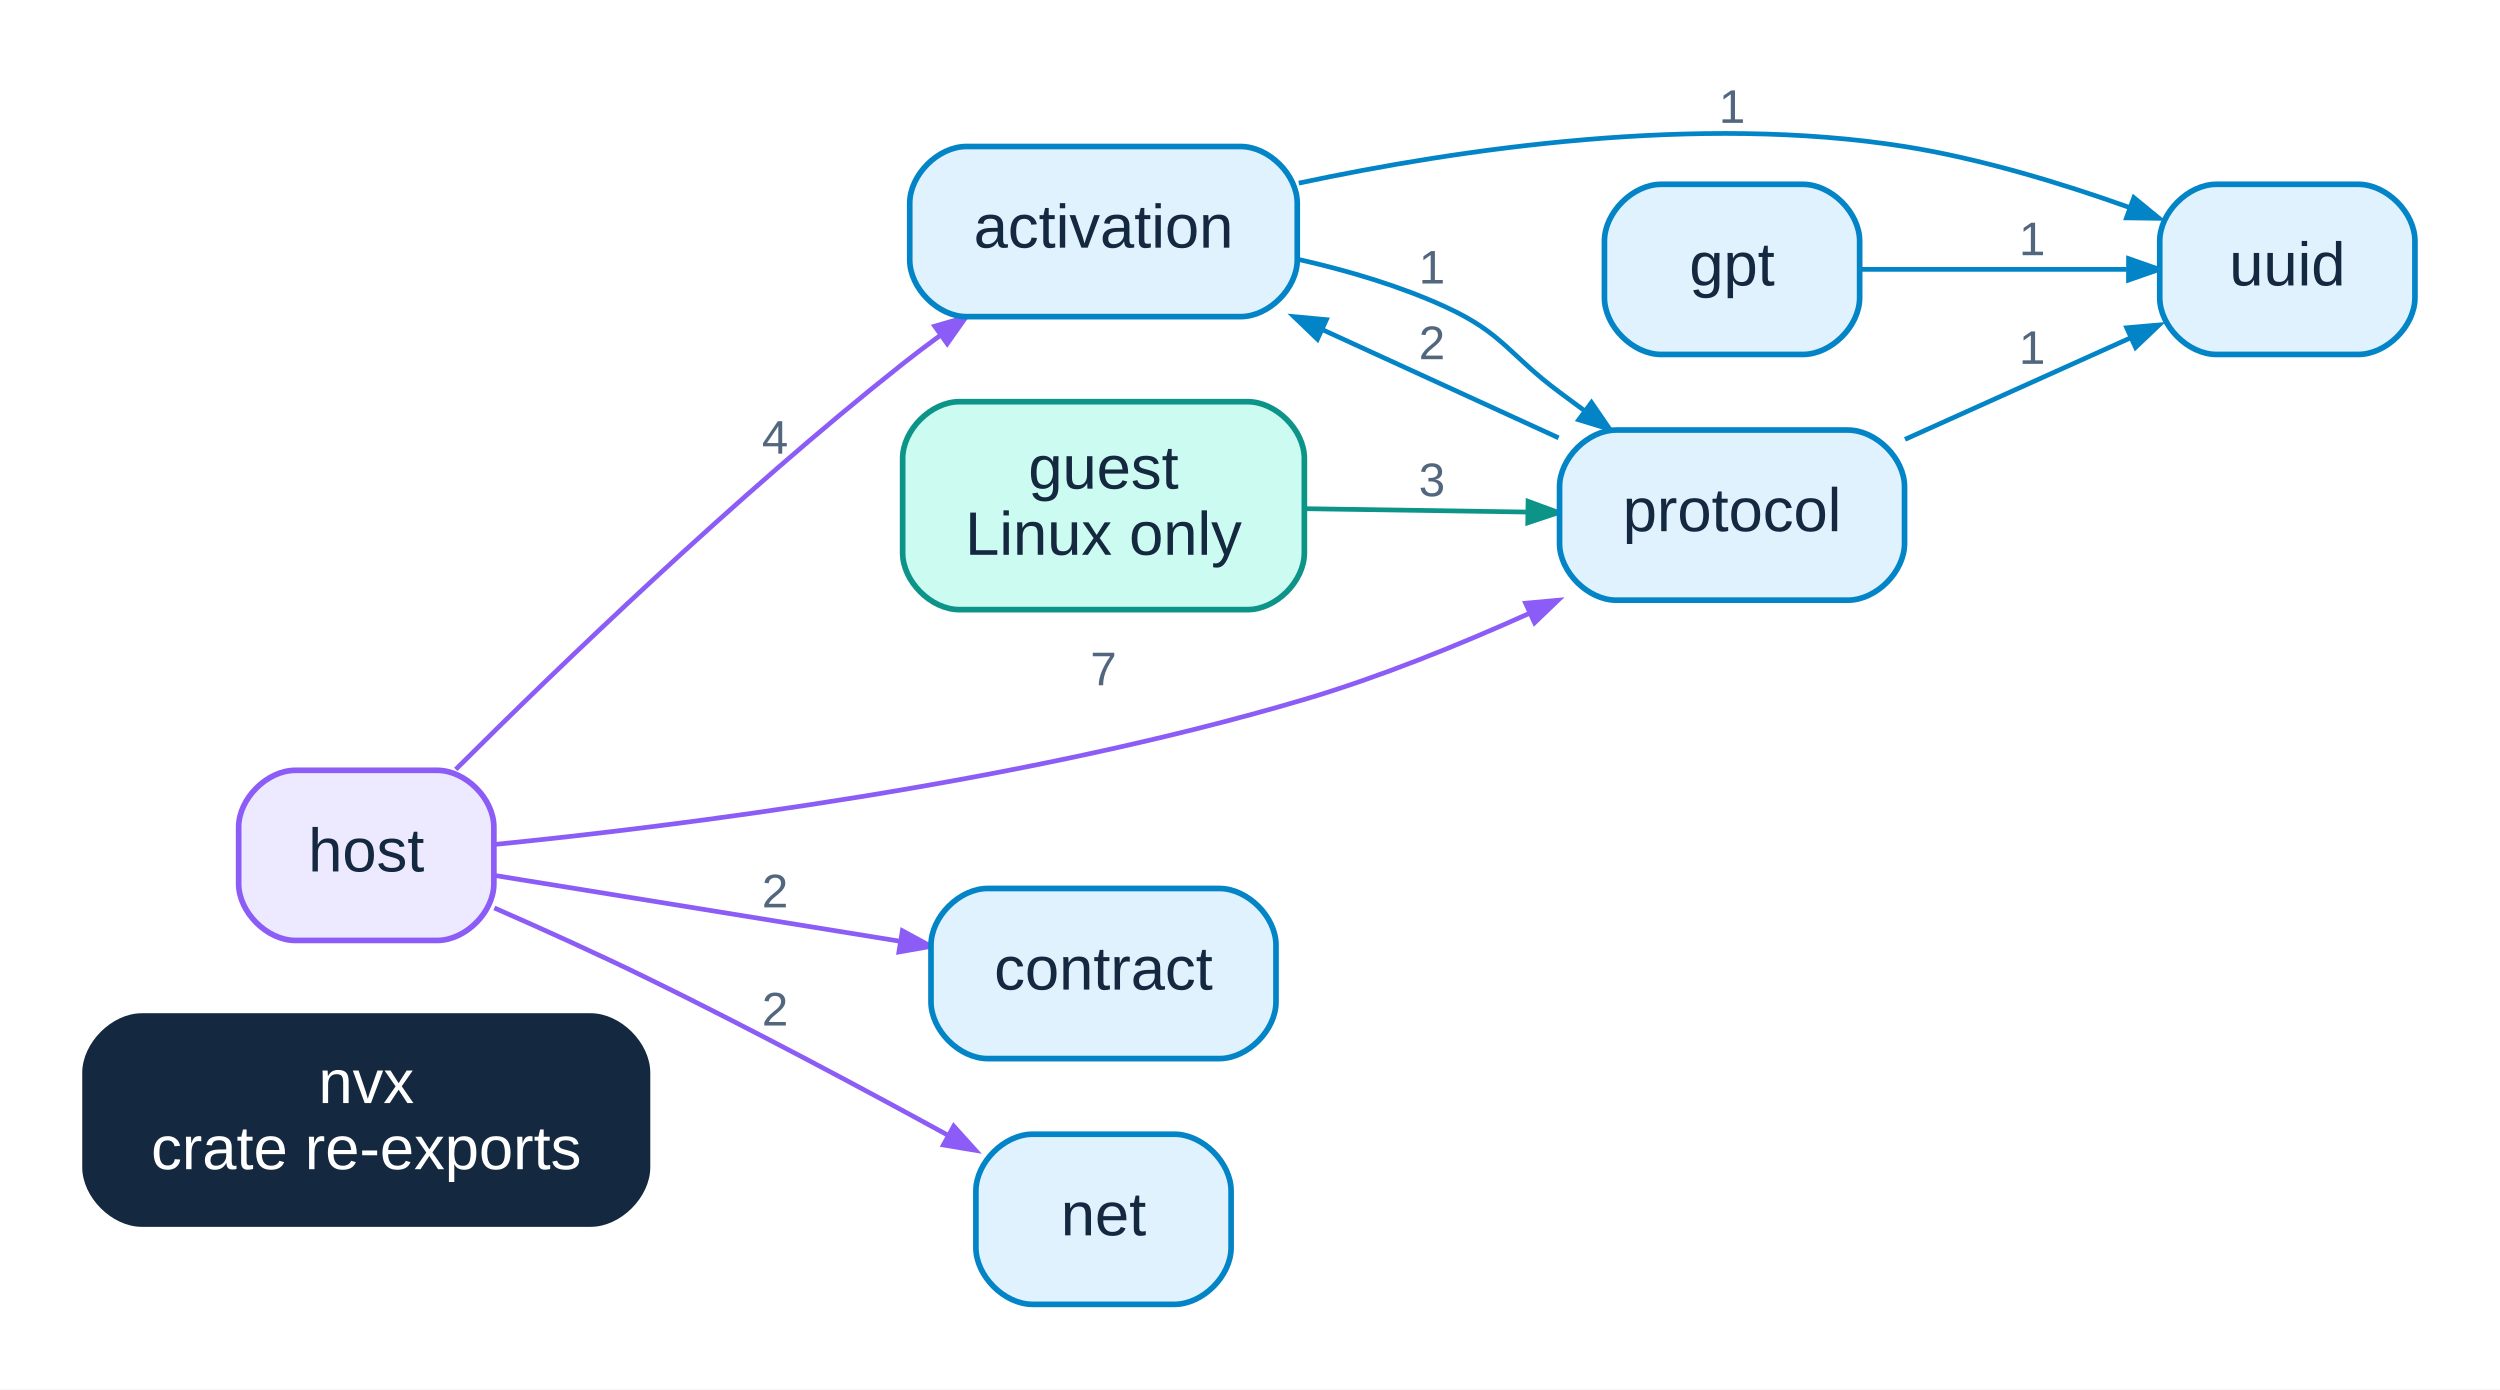
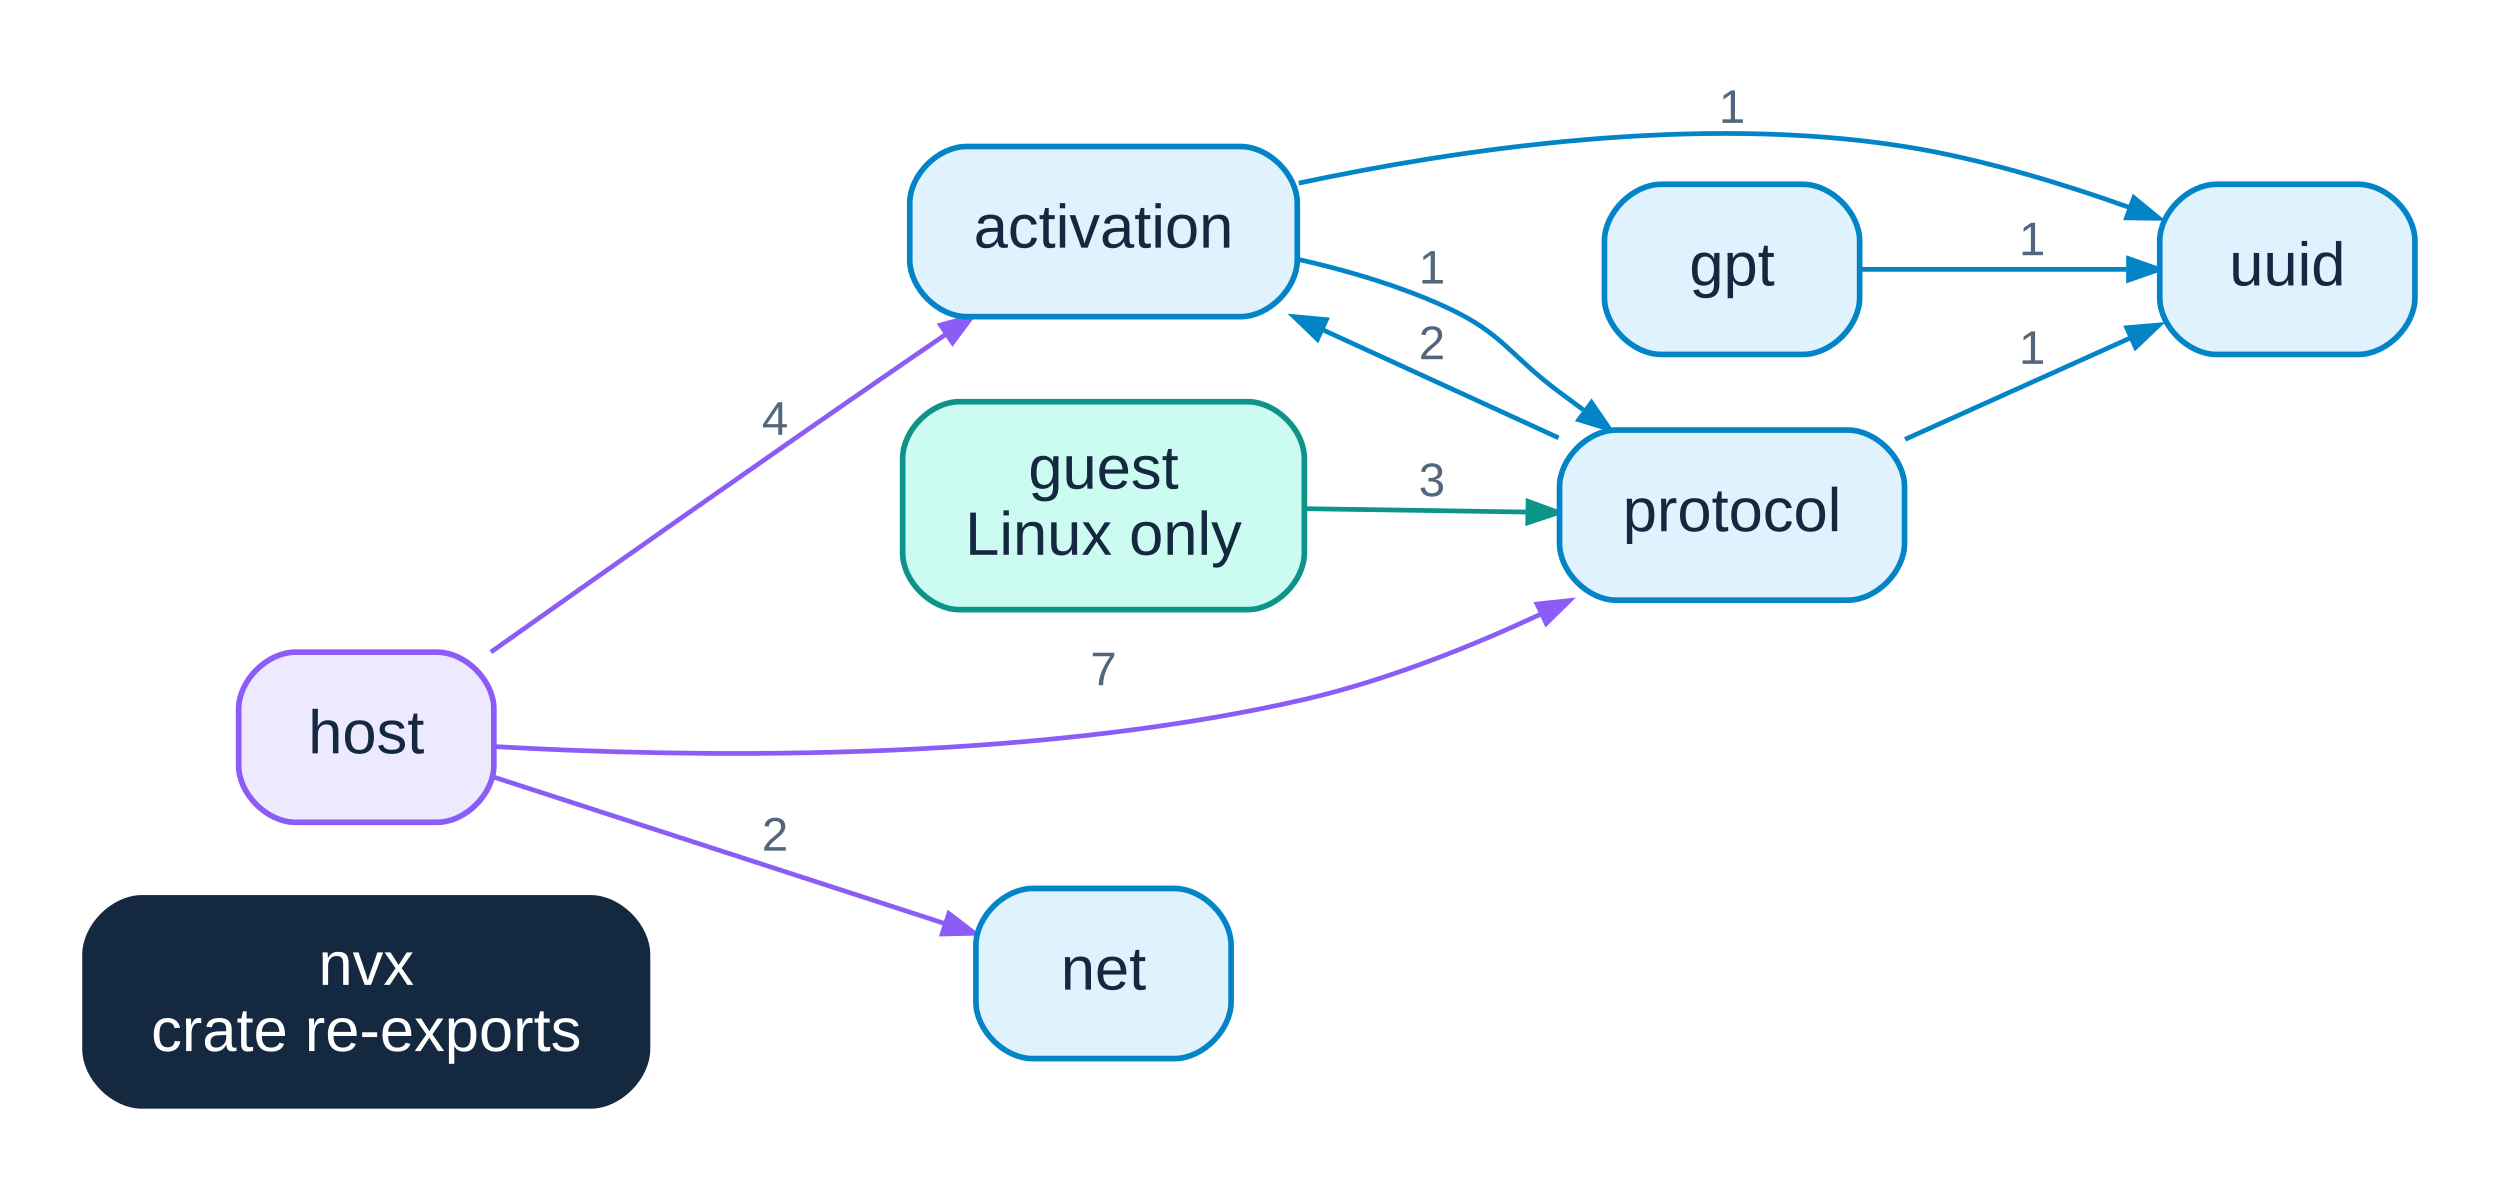
- <svg xmlns="http://www.w3.org/2000/svg" xmlns:xlink="http://www.w3.org/1999/xlink" width="529pt" height="294pt" viewBox="0.00 0.00 529.00 294.00">
-   <g id="graph0" class="graph" transform="scale(1 1) rotate(0) translate(18 276)">
-     <polygon fill="white" stroke="transparent" points="-18,18 -18,-276 511,-276 511,18 -18,18" />
+ <svg xmlns="http://www.w3.org/2000/svg" xmlns:xlink="http://www.w3.org/1999/xlink" width="529pt" height="252pt" viewBox="0.00 0.00 529.00 252.00">
+   <g id="graph0" class="graph" transform="scale(1 1) rotate(0) translate(18 234)">
+     <polygon fill="white" stroke="transparent" points="-18,18 -18,-234 511,-234 511,18 -18,18" />
    <g id="edge1" class="edge">
      <g id="a_edge1">
        <a xlink:title="nvx::activation uses nvx::protocol: 1 pair of modules">
-           <path fill="none" stroke="#0284c7" d="M256.82,-221.09C267.26,-218.73 278.3,-215.47 288,-211 300.11,-205.42 301.29,-200.94 312,-193 313.72,-191.73 315.49,-190.42 317.27,-189.1" />
-           <polygon fill="#0284c7" stroke="#0284c7" points="318.76,-190.83 322.65,-185.15 316.06,-187.17 318.76,-190.83" />
+           <path fill="none" stroke="#0284c7" d="M256.82,-179.09C267.26,-176.73 278.3,-173.47 288,-169 300.11,-163.42 301.29,-158.94 312,-151 313.72,-149.73 315.49,-148.42 317.27,-147.1" />
+           <polygon fill="#0284c7" stroke="#0284c7" points="318.76,-148.83 322.65,-143.15 316.06,-145.17 318.76,-148.83" />
        </a>
      </g>
-       <text text-anchor="middle" x="285" y="-216" font-family="Liberation Sans,Arial,Helvetica,sans-serif" font-size="10.00" fill="#52677d">1</text>
+       <text text-anchor="middle" x="285" y="-174" font-family="Liberation Sans,Arial,Helvetica,sans-serif" font-size="10.00" fill="#52677d">1</text>
    </g>
    <g id="edge2" class="edge">
      <g id="a_edge2">
        <a xlink:title="nvx::activation uses nvx::uuid: 1 pair of modules">
-           <path fill="none" stroke="#0284c7" d="M256.82,-237.25C291.06,-244.54 341.41,-251.91 385,-245 401.01,-242.46 418.18,-237.24 432.49,-232.13" />
-           <polygon fill="#0284c7" stroke="#0284c7" points="433.52,-234.18 438.85,-229.81 431.96,-229.9 433.52,-234.18" />
+           <path fill="none" stroke="#0284c7" d="M256.82,-195.25C291.06,-202.54 341.41,-209.91 385,-203 401.01,-200.46 418.18,-195.24 432.49,-190.13" />
+           <polygon fill="#0284c7" stroke="#0284c7" points="433.52,-192.18 438.85,-187.81 431.96,-187.9 433.52,-192.18" />
        </a>
      </g>
-       <text text-anchor="middle" x="348.5" y="-250" font-family="Liberation Sans,Arial,Helvetica,sans-serif" font-size="10.00" fill="#52677d">1</text>
+       <text text-anchor="middle" x="348.5" y="-208" font-family="Liberation Sans,Arial,Helvetica,sans-serif" font-size="10.00" fill="#52677d">1</text>
    </g>
    <g id="edge3" class="edge">
      <g id="a_edge3">
        <a xlink:title="nvx::gpt uses nvx::uuid: 1 pair of modules">
-           <path fill="none" stroke="#0284c7" d="M375.71,-219C392.4,-219 414.15,-219 432.01,-219" />
-           <polygon fill="#0284c7" stroke="#0284c7" points="432.4,-221.28 438.89,-219 432.39,-216.73 432.4,-221.28" />
+           <path fill="none" stroke="#0284c7" d="M375.71,-177C392.4,-177 414.15,-177 432.01,-177" />
+           <polygon fill="#0284c7" stroke="#0284c7" points="432.4,-179.28 438.89,-177 432.39,-174.73 432.4,-179.28" />
        </a>
      </g>
-       <text text-anchor="middle" x="412" y="-222" font-family="Liberation Sans,Arial,Helvetica,sans-serif" font-size="10.00" fill="#52677d">1</text>
+       <text text-anchor="middle" x="412" y="-180" font-family="Liberation Sans,Arial,Helvetica,sans-serif" font-size="10.00" fill="#52677d">1</text>
    </g>
    <g id="edge4" class="edge">
      <g id="a_edge4">
        <a xlink:title="nvx::guest uses nvx::protocol: 3 pairs of modules">
-           <path fill="none" stroke="#0d9488" d="M258.31,-168.36C273.24,-168.13 290.08,-167.88 305.07,-167.65" />
-           <polygon fill="#0d9488" stroke="#0d9488" points="305.34,-169.92 311.81,-167.54 305.27,-165.37 305.34,-169.92" />
+           <path fill="none" stroke="#0d9488" d="M258.31,-126.36C273.24,-126.13 290.08,-125.88 305.07,-125.65" />
+           <polygon fill="#0d9488" stroke="#0d9488" points="305.34,-127.92 311.81,-125.54 305.27,-123.37 305.34,-127.92" />
        </a>
      </g>
-       <text text-anchor="middle" x="285" y="-171" font-family="Liberation Sans,Arial,Helvetica,sans-serif" font-size="10.00" fill="#52677d">3</text>
+       <text text-anchor="middle" x="285" y="-129" font-family="Liberation Sans,Arial,Helvetica,sans-serif" font-size="10.00" fill="#52677d">3</text>
    </g>
    <g id="edge5" class="edge">
      <g id="a_edge5">
        <a xlink:title="nvx::host uses nvx::activation: 4 pairs of modules">
-           <path fill="none" stroke="#8b5cf6" d="M78.44,-113.2C100.02,-134.71 137.76,-171.09 173,-199 175.51,-200.99 178.15,-202.98 180.84,-204.94" />
-           <polygon fill="#8b5cf6" stroke="#8b5cf6" points="179.79,-206.98 186.4,-208.9 182.43,-203.27 179.79,-206.98" />
+           <path fill="none" stroke="#8b5cf6" d="M85.87,-96.02C108.61,-112.12 142.92,-136.3 173,-157 175.95,-159.03 179.03,-161.14 182.12,-163.24" />
+           <polygon fill="#8b5cf6" stroke="#8b5cf6" points="181.01,-165.23 187.66,-167 183.56,-161.47 181.01,-165.23" />
        </a>
      </g>
-       <text text-anchor="middle" x="146" y="-180" font-family="Liberation Sans,Arial,Helvetica,sans-serif" font-size="10.00" fill="#52677d">4</text>
+       <text text-anchor="middle" x="146" y="-142" font-family="Liberation Sans,Arial,Helvetica,sans-serif" font-size="10.00" fill="#52677d">4</text>
    </g>
    <g id="edge6" class="edge">
      <g id="a_edge6">
-         <a xlink:title="nvx::host uses nvx::contract: 2 pairs of modules">
-           <path fill="none" stroke="#8b5cf6" d="M86.62,-90.76C110.14,-86.94 145.11,-81.26 172.55,-76.81" />
-           <polygon fill="#8b5cf6" stroke="#8b5cf6" points="172.94,-79.05 178.99,-75.76 172.21,-74.56 172.94,-79.05" />
+         <a xlink:title="nvx::host uses nvx::net: 2 pairs of modules">
+           <path fill="none" stroke="#8b5cf6" d="M86.62,-69.52C112.95,-60.97 153.64,-47.76 182.03,-38.54" />
+           <polygon fill="#8b5cf6" stroke="#8b5cf6" points="182.77,-40.69 188.25,-36.52 181.36,-36.37 182.77,-40.69" />
        </a>
      </g>
-       <text text-anchor="middle" x="146" y="-84" font-family="Liberation Sans,Arial,Helvetica,sans-serif" font-size="10.00" fill="#52677d">2</text>
+       <text text-anchor="middle" x="146" y="-54" font-family="Liberation Sans,Arial,Helvetica,sans-serif" font-size="10.00" fill="#52677d">2</text>
    </g>
    <g id="edge7" class="edge">
      <g id="a_edge7">
-         <a xlink:title="nvx::host uses nvx::net: 2 pairs of modules">
-           <path fill="none" stroke="#8b5cf6" d="M86.6,-83.88C96.79,-79.42 108.51,-74.12 119,-69 140.39,-58.55 164,-45.95 182.39,-35.89" />
-           <polygon fill="#8b5cf6" stroke="#8b5cf6" points="183.81,-37.71 188.42,-32.59 181.62,-33.72 183.81,-37.71" />
+         <a xlink:title="nvx::host uses nvx::protocol: 7 pairs of modules">
+           <path fill="none" stroke="#8b5cf6" d="M86.79,-76.02C125.02,-73.83 197.96,-72.21 258,-86 275.06,-89.92 292.93,-97.02 308.17,-104.11" />
+           <polygon fill="#8b5cf6" stroke="#8b5cf6" points="307.24,-106.19 314.09,-106.92 309.19,-102.07 307.24,-106.19" />
        </a>
      </g>
-       <text text-anchor="middle" x="146" y="-59" font-family="Liberation Sans,Arial,Helvetica,sans-serif" font-size="10.00" fill="#52677d">2</text>
+       <text text-anchor="middle" x="215.5" y="-89" font-family="Liberation Sans,Arial,Helvetica,sans-serif" font-size="10.00" fill="#52677d">7</text>
    </g>
    <g id="edge8" class="edge">
      <g id="a_edge8">
-         <a xlink:title="nvx::host uses nvx::protocol: 7 pairs of modules">
-           <path fill="none" stroke="#8b5cf6" d="M86.52,-97.3C124.74,-101.12 198.01,-110.21 258,-128 273.93,-132.72 290.77,-139.54 305.5,-146.17" />
-           <polygon fill="#8b5cf6" stroke="#8b5cf6" points="304.82,-148.36 311.68,-148.99 306.71,-144.22 304.82,-148.36" />
+         <a xlink:title="nvx::protocol uses nvx::activation: 2 pairs of modules">
+           <path fill="none" stroke="#0284c7" d="M311.8,-141.35C296.36,-148.42 278.11,-156.78 261.74,-164.28" />
+           <polygon fill="#0284c7" stroke="#0284c7" points="260.77,-162.22 255.8,-167 262.66,-166.36 260.77,-162.22" />
        </a>
      </g>
-       <text text-anchor="middle" x="215.5" y="-131" font-family="Liberation Sans,Arial,Helvetica,sans-serif" font-size="10.00" fill="#52677d">7</text>
+       <text text-anchor="middle" x="285" y="-158" font-family="Liberation Sans,Arial,Helvetica,sans-serif" font-size="10.00" fill="#52677d">2</text>
    </g>
    <g id="edge9" class="edge">
      <g id="a_edge9">
-         <a xlink:title="nvx::protocol uses nvx::activation: 2 pairs of modules">
-           <path fill="none" stroke="#0284c7" d="M311.8,-183.35C296.36,-190.42 278.11,-198.78 261.74,-206.28" />
-           <polygon fill="#0284c7" stroke="#0284c7" points="260.77,-204.22 255.8,-209 262.66,-208.36 260.77,-204.22" />
+         <a xlink:title="nvx::protocol uses nvx::uuid: 1 pair of modules">
+           <path fill="none" stroke="#0284c7" d="M385.1,-141.03C400.29,-147.87 417.9,-155.79 432.71,-162.46" />
+           <polygon fill="#0284c7" stroke="#0284c7" points="432.01,-164.64 438.87,-165.24 433.88,-160.49 432.01,-164.64" />
        </a>
      </g>
-       <text text-anchor="middle" x="285" y="-200" font-family="Liberation Sans,Arial,Helvetica,sans-serif" font-size="10.00" fill="#52677d">2</text>
-     </g>
-     <g id="edge10" class="edge">
-       <g id="a_edge10">
-         <a xlink:title="nvx::protocol uses nvx::uuid: 1 pair of modules">
-           <path fill="none" stroke="#0284c7" d="M385.1,-183.03C400.29,-189.87 417.9,-197.79 432.71,-204.46" />
-           <polygon fill="#0284c7" stroke="#0284c7" points="432.01,-206.64 438.87,-207.24 433.88,-202.49 432.01,-206.64" />
-         </a>
-       </g>
-       <text text-anchor="middle" x="412" y="-199" font-family="Liberation Sans,Arial,Helvetica,sans-serif" font-size="10.00" fill="#52677d">1</text>
+       <text text-anchor="middle" x="412" y="-157" font-family="Liberation Sans,Arial,Helvetica,sans-serif" font-size="10.00" fill="#52677d">1</text>
    </g>
    <g id="node1" class="node">
      <g id="a_node1">
        <a xlink:title="nvx (crate)">
-           <path fill="#14283f" stroke="#14283f" stroke-width="1.2" d="M107,-61C107,-61 12,-61 12,-61 6,-61 0,-55 0,-49 0,-49 0,-29 0,-29 0,-23 6,-17 12,-17 12,-17 107,-17 107,-17 113,-17 119,-23 119,-29 119,-29 119,-49 119,-49 119,-55 113,-61 107,-61" />
-           <text text-anchor="middle" x="59.5" y="-42.6" font-family="Liberation Sans,Arial,Helvetica,sans-serif" font-size="13.00" fill="#ffffff">nvx</text>
-           <text text-anchor="middle" x="59.5" y="-28.6" font-family="Liberation Sans,Arial,Helvetica,sans-serif" font-size="13.00" fill="#ffffff">crate re-exports</text>
+           <path fill="#14283f" stroke="#14283f" stroke-width="1.2" d="M107,-44C107,-44 12,-44 12,-44 6,-44 0,-38 0,-32 0,-32 0,-12 0,-12 0,-6 6,0 12,0 12,0 107,0 107,0 113,0 119,-6 119,-12 119,-12 119,-32 119,-32 119,-38 113,-44 107,-44" />
+           <text text-anchor="middle" x="59.5" y="-25.6" font-family="Liberation Sans,Arial,Helvetica,sans-serif" font-size="13.00" fill="#ffffff">nvx</text>
+           <text text-anchor="middle" x="59.5" y="-11.6" font-family="Liberation Sans,Arial,Helvetica,sans-serif" font-size="13.00" fill="#ffffff">crate re-exports</text>
        </a>
      </g>
    </g>
    <g id="node2" class="node">
      <g id="a_node2">
        <a xlink:title="nvx::activation (pub)">
-           <path fill="#e0f2fe" stroke="#0284c7" stroke-width="1.2" d="M244.5,-245C244.5,-245 186.5,-245 186.5,-245 180.5,-245 174.5,-239 174.5,-233 174.5,-233 174.5,-221 174.5,-221 174.5,-215 180.5,-209 186.5,-209 186.5,-209 244.5,-209 244.5,-209 250.5,-209 256.5,-215 256.5,-221 256.5,-221 256.5,-233 256.5,-233 256.5,-239 250.5,-245 244.5,-245" />
-           <text text-anchor="middle" x="215.5" y="-223.6" font-family="Liberation Sans,Arial,Helvetica,sans-serif" font-size="13.00" fill="#14283f">activation</text>
+           <path fill="#e0f2fe" stroke="#0284c7" stroke-width="1.2" d="M244.5,-203C244.5,-203 186.5,-203 186.5,-203 180.5,-203 174.5,-197 174.5,-191 174.5,-191 174.5,-179 174.5,-179 174.5,-173 180.5,-167 186.5,-167 186.5,-167 244.5,-167 244.5,-167 250.5,-167 256.5,-173 256.5,-179 256.5,-179 256.5,-191 256.5,-191 256.5,-197 250.5,-203 244.5,-203" />
+           <text text-anchor="middle" x="215.5" y="-181.6" font-family="Liberation Sans,Arial,Helvetica,sans-serif" font-size="13.00" fill="#14283f">activation</text>
        </a>
      </g>
    </g>
    <g id="node3" class="node">
      <g id="a_node3">
-         <a xlink:title="nvx::contract (pub)">
-           <path fill="#e0f2fe" stroke="#0284c7" stroke-width="1.2" d="M240,-88C240,-88 191,-88 191,-88 185,-88 179,-82 179,-76 179,-76 179,-64 179,-64 179,-58 185,-52 191,-52 191,-52 240,-52 240,-52 246,-52 252,-58 252,-64 252,-64 252,-76 252,-76 252,-82 246,-88 240,-88" />
-           <text text-anchor="middle" x="215.5" y="-66.6" font-family="Liberation Sans,Arial,Helvetica,sans-serif" font-size="13.00" fill="#14283f">contract</text>
+         <a xlink:title="nvx::gpt (pub)">
+           <path fill="#e0f2fe" stroke="#0284c7" stroke-width="1.2" d="M363.5,-195C363.5,-195 333.5,-195 333.5,-195 327.5,-195 321.5,-189 321.5,-183 321.5,-183 321.5,-171 321.5,-171 321.5,-165 327.5,-159 333.5,-159 333.5,-159 363.5,-159 363.5,-159 369.5,-159 375.5,-165 375.5,-171 375.5,-171 375.5,-183 375.5,-183 375.5,-189 369.5,-195 363.5,-195" />
+           <text text-anchor="middle" x="348.5" y="-173.6" font-family="Liberation Sans,Arial,Helvetica,sans-serif" font-size="13.00" fill="#14283f">gpt</text>
        </a>
      </g>
    </g>
    <g id="node4" class="node">
      <g id="a_node4">
-         <a xlink:title="nvx::gpt (pub)">
-           <path fill="#e0f2fe" stroke="#0284c7" stroke-width="1.2" d="M363.5,-237C363.5,-237 333.5,-237 333.5,-237 327.5,-237 321.5,-231 321.5,-225 321.5,-225 321.5,-213 321.5,-213 321.5,-207 327.5,-201 333.5,-201 333.5,-201 363.5,-201 363.5,-201 369.5,-201 375.5,-207 375.5,-213 375.5,-213 375.5,-225 375.5,-225 375.5,-231 369.5,-237 363.5,-237" />
-           <text text-anchor="middle" x="348.5" y="-215.6" font-family="Liberation Sans,Arial,Helvetica,sans-serif" font-size="13.00" fill="#14283f">gpt</text>
+         <a xlink:title="nvx::guest (pub)">
+           <path fill="#ccfbf1" stroke="#0d9488" stroke-width="1.2" d="M246,-149C246,-149 185,-149 185,-149 179,-149 173,-143 173,-137 173,-137 173,-117 173,-117 173,-111 179,-105 185,-105 185,-105 246,-105 246,-105 252,-105 258,-111 258,-117 258,-117 258,-137 258,-137 258,-143 252,-149 246,-149" />
+           <text text-anchor="middle" x="215.5" y="-130.6" font-family="Liberation Sans,Arial,Helvetica,sans-serif" font-size="13.00" fill="#14283f">guest</text>
+           <text text-anchor="middle" x="215.5" y="-116.6" font-family="Liberation Sans,Arial,Helvetica,sans-serif" font-size="13.00" fill="#14283f">Linux only</text>
        </a>
      </g>
    </g>
    <g id="node5" class="node">
      <g id="a_node5">
-         <a xlink:title="nvx::guest (pub)">
-           <path fill="#ccfbf1" stroke="#0d9488" stroke-width="1.2" d="M246,-191C246,-191 185,-191 185,-191 179,-191 173,-185 173,-179 173,-179 173,-159 173,-159 173,-153 179,-147 185,-147 185,-147 246,-147 246,-147 252,-147 258,-153 258,-159 258,-159 258,-179 258,-179 258,-185 252,-191 246,-191" />
-           <text text-anchor="middle" x="215.5" y="-172.6" font-family="Liberation Sans,Arial,Helvetica,sans-serif" font-size="13.00" fill="#14283f">guest</text>
-           <text text-anchor="middle" x="215.5" y="-158.6" font-family="Liberation Sans,Arial,Helvetica,sans-serif" font-size="13.00" fill="#14283f">Linux only</text>
+         <a xlink:title="nvx::host (pub)">
+           <path fill="#ede9fe" stroke="#8b5cf6" stroke-width="1.2" d="M74.5,-96C74.5,-96 44.5,-96 44.5,-96 38.5,-96 32.5,-90 32.5,-84 32.5,-84 32.5,-72 32.5,-72 32.5,-66 38.5,-60 44.5,-60 44.5,-60 74.5,-60 74.5,-60 80.5,-60 86.5,-66 86.5,-72 86.5,-72 86.5,-84 86.5,-84 86.5,-90 80.5,-96 74.5,-96" />
+           <text text-anchor="middle" x="59.5" y="-74.6" font-family="Liberation Sans,Arial,Helvetica,sans-serif" font-size="13.00" fill="#14283f">host</text>
        </a>
      </g>
    </g>
    <g id="node6" class="node">
      <g id="a_node6">
-         <a xlink:title="nvx::host (pub)">
-           <path fill="#ede9fe" stroke="#8b5cf6" stroke-width="1.2" d="M74.5,-113C74.5,-113 44.5,-113 44.5,-113 38.5,-113 32.5,-107 32.5,-101 32.5,-101 32.5,-89 32.5,-89 32.5,-83 38.5,-77 44.5,-77 44.5,-77 74.5,-77 74.5,-77 80.5,-77 86.5,-83 86.5,-89 86.5,-89 86.5,-101 86.5,-101 86.5,-107 80.5,-113 74.5,-113" />
-           <text text-anchor="middle" x="59.5" y="-91.6" font-family="Liberation Sans,Arial,Helvetica,sans-serif" font-size="13.00" fill="#14283f">host</text>
+         <a xlink:title="nvx::net (pub)">
+           <path fill="#e0f2fe" stroke="#0284c7" stroke-width="1.2" d="M230.5,-46C230.5,-46 200.5,-46 200.5,-46 194.5,-46 188.5,-40 188.5,-34 188.5,-34 188.5,-22 188.5,-22 188.5,-16 194.5,-10 200.5,-10 200.5,-10 230.5,-10 230.5,-10 236.5,-10 242.5,-16 242.5,-22 242.5,-22 242.5,-34 242.5,-34 242.5,-40 236.5,-46 230.5,-46" />
+           <text text-anchor="middle" x="215.5" y="-24.6" font-family="Liberation Sans,Arial,Helvetica,sans-serif" font-size="13.00" fill="#14283f">net</text>
        </a>
      </g>
    </g>
    <g id="node7" class="node">
      <g id="a_node7">
-         <a xlink:title="nvx::net (pub)">
-           <path fill="#e0f2fe" stroke="#0284c7" stroke-width="1.2" d="M230.5,-36C230.5,-36 200.5,-36 200.5,-36 194.5,-36 188.5,-30 188.5,-24 188.5,-24 188.5,-12 188.5,-12 188.5,-6 194.5,0 200.5,0 200.5,0 230.5,0 230.5,0 236.5,0 242.5,-6 242.5,-12 242.5,-12 242.5,-24 242.5,-24 242.5,-30 236.5,-36 230.5,-36" />
-           <text text-anchor="middle" x="215.5" y="-14.6" font-family="Liberation Sans,Arial,Helvetica,sans-serif" font-size="13.00" fill="#14283f">net</text>
+         <a xlink:title="nvx::protocol (pub)">
+           <path fill="#e0f2fe" stroke="#0284c7" stroke-width="1.2" d="M373,-143C373,-143 324,-143 324,-143 318,-143 312,-137 312,-131 312,-131 312,-119 312,-119 312,-113 318,-107 324,-107 324,-107 373,-107 373,-107 379,-107 385,-113 385,-119 385,-119 385,-131 385,-131 385,-137 379,-143 373,-143" />
+           <text text-anchor="middle" x="348.5" y="-121.6" font-family="Liberation Sans,Arial,Helvetica,sans-serif" font-size="13.00" fill="#14283f">protocol</text>
        </a>
      </g>
    </g>
    <g id="node8" class="node">
      <g id="a_node8">
-         <a xlink:title="nvx::protocol (pub)">
-           <path fill="#e0f2fe" stroke="#0284c7" stroke-width="1.2" d="M373,-185C373,-185 324,-185 324,-185 318,-185 312,-179 312,-173 312,-173 312,-161 312,-161 312,-155 318,-149 324,-149 324,-149 373,-149 373,-149 379,-149 385,-155 385,-161 385,-161 385,-173 385,-173 385,-179 379,-185 373,-185" />
-           <text text-anchor="middle" x="348.5" y="-163.6" font-family="Liberation Sans,Arial,Helvetica,sans-serif" font-size="13.00" fill="#14283f">protocol</text>
-         </a>
-       </g>
-     </g>
-     <g id="node9" class="node">
-       <g id="a_node9">
        <a xlink:title="nvx::uuid (pub)">
-           <path fill="#e0f2fe" stroke="#0284c7" stroke-width="1.2" d="M481,-237C481,-237 451,-237 451,-237 445,-237 439,-231 439,-225 439,-225 439,-213 439,-213 439,-207 445,-201 451,-201 451,-201 481,-201 481,-201 487,-201 493,-207 493,-213 493,-213 493,-225 493,-225 493,-231 487,-237 481,-237" />
-           <text text-anchor="middle" x="466" y="-215.6" font-family="Liberation Sans,Arial,Helvetica,sans-serif" font-size="13.00" fill="#14283f">uuid</text>
+           <path fill="#e0f2fe" stroke="#0284c7" stroke-width="1.2" d="M481,-195C481,-195 451,-195 451,-195 445,-195 439,-189 439,-183 439,-183 439,-171 439,-171 439,-165 445,-159 451,-159 451,-159 481,-159 481,-159 487,-159 493,-165 493,-171 493,-171 493,-183 493,-183 493,-189 487,-195 481,-195" />
+           <text text-anchor="middle" x="466" y="-173.6" font-family="Liberation Sans,Arial,Helvetica,sans-serif" font-size="13.00" fill="#14283f">uuid</text>
        </a>
      </g>
    </g>
  </g>
</svg>
